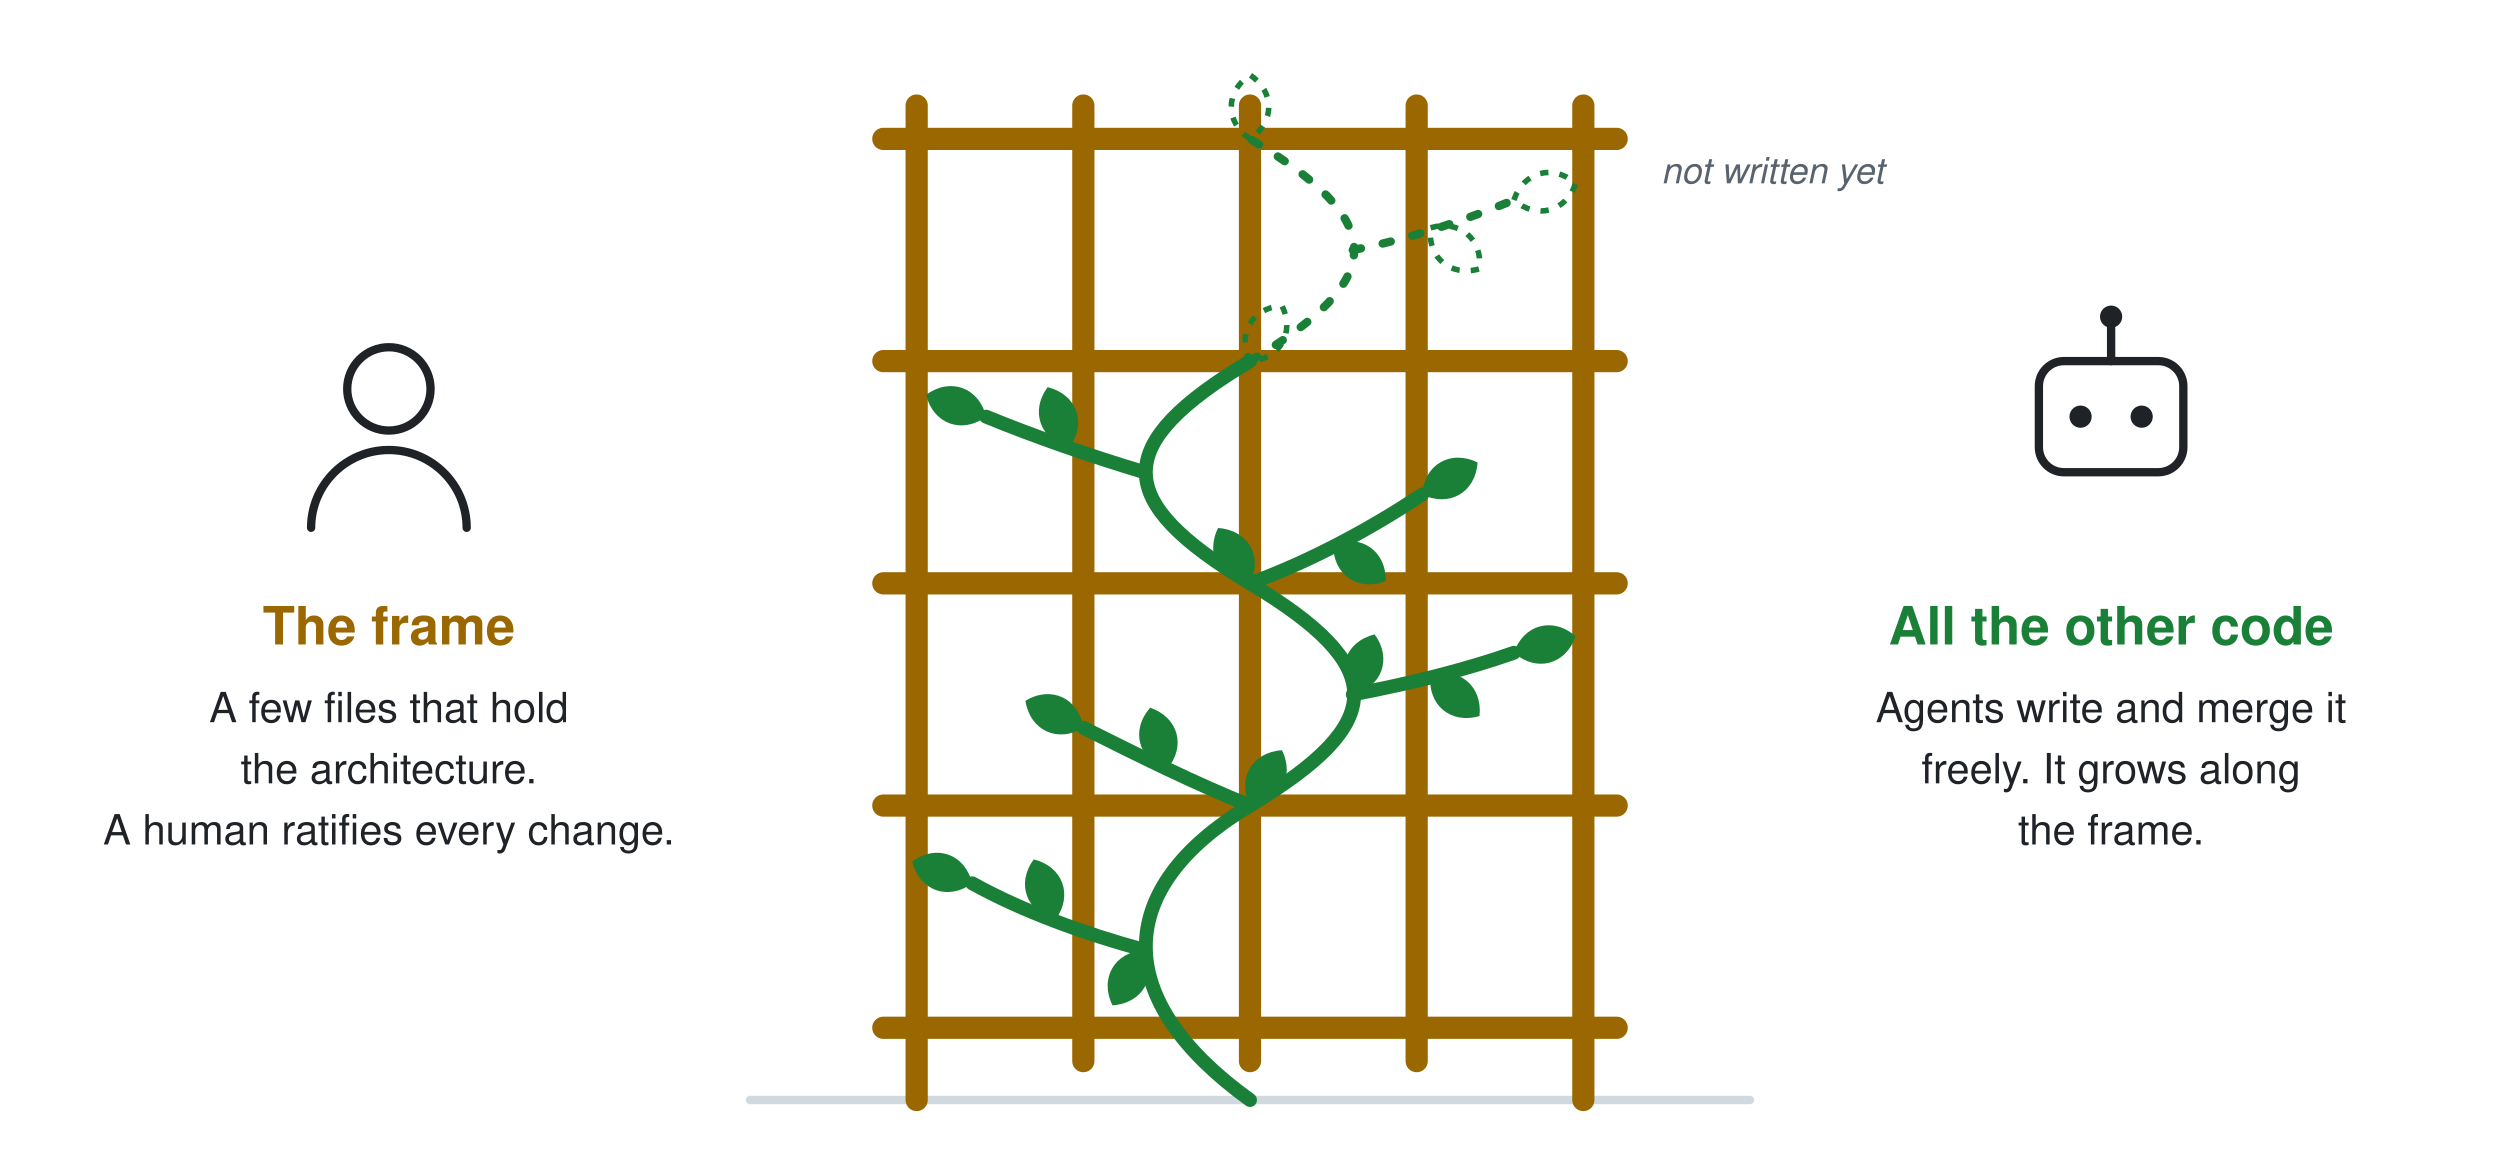
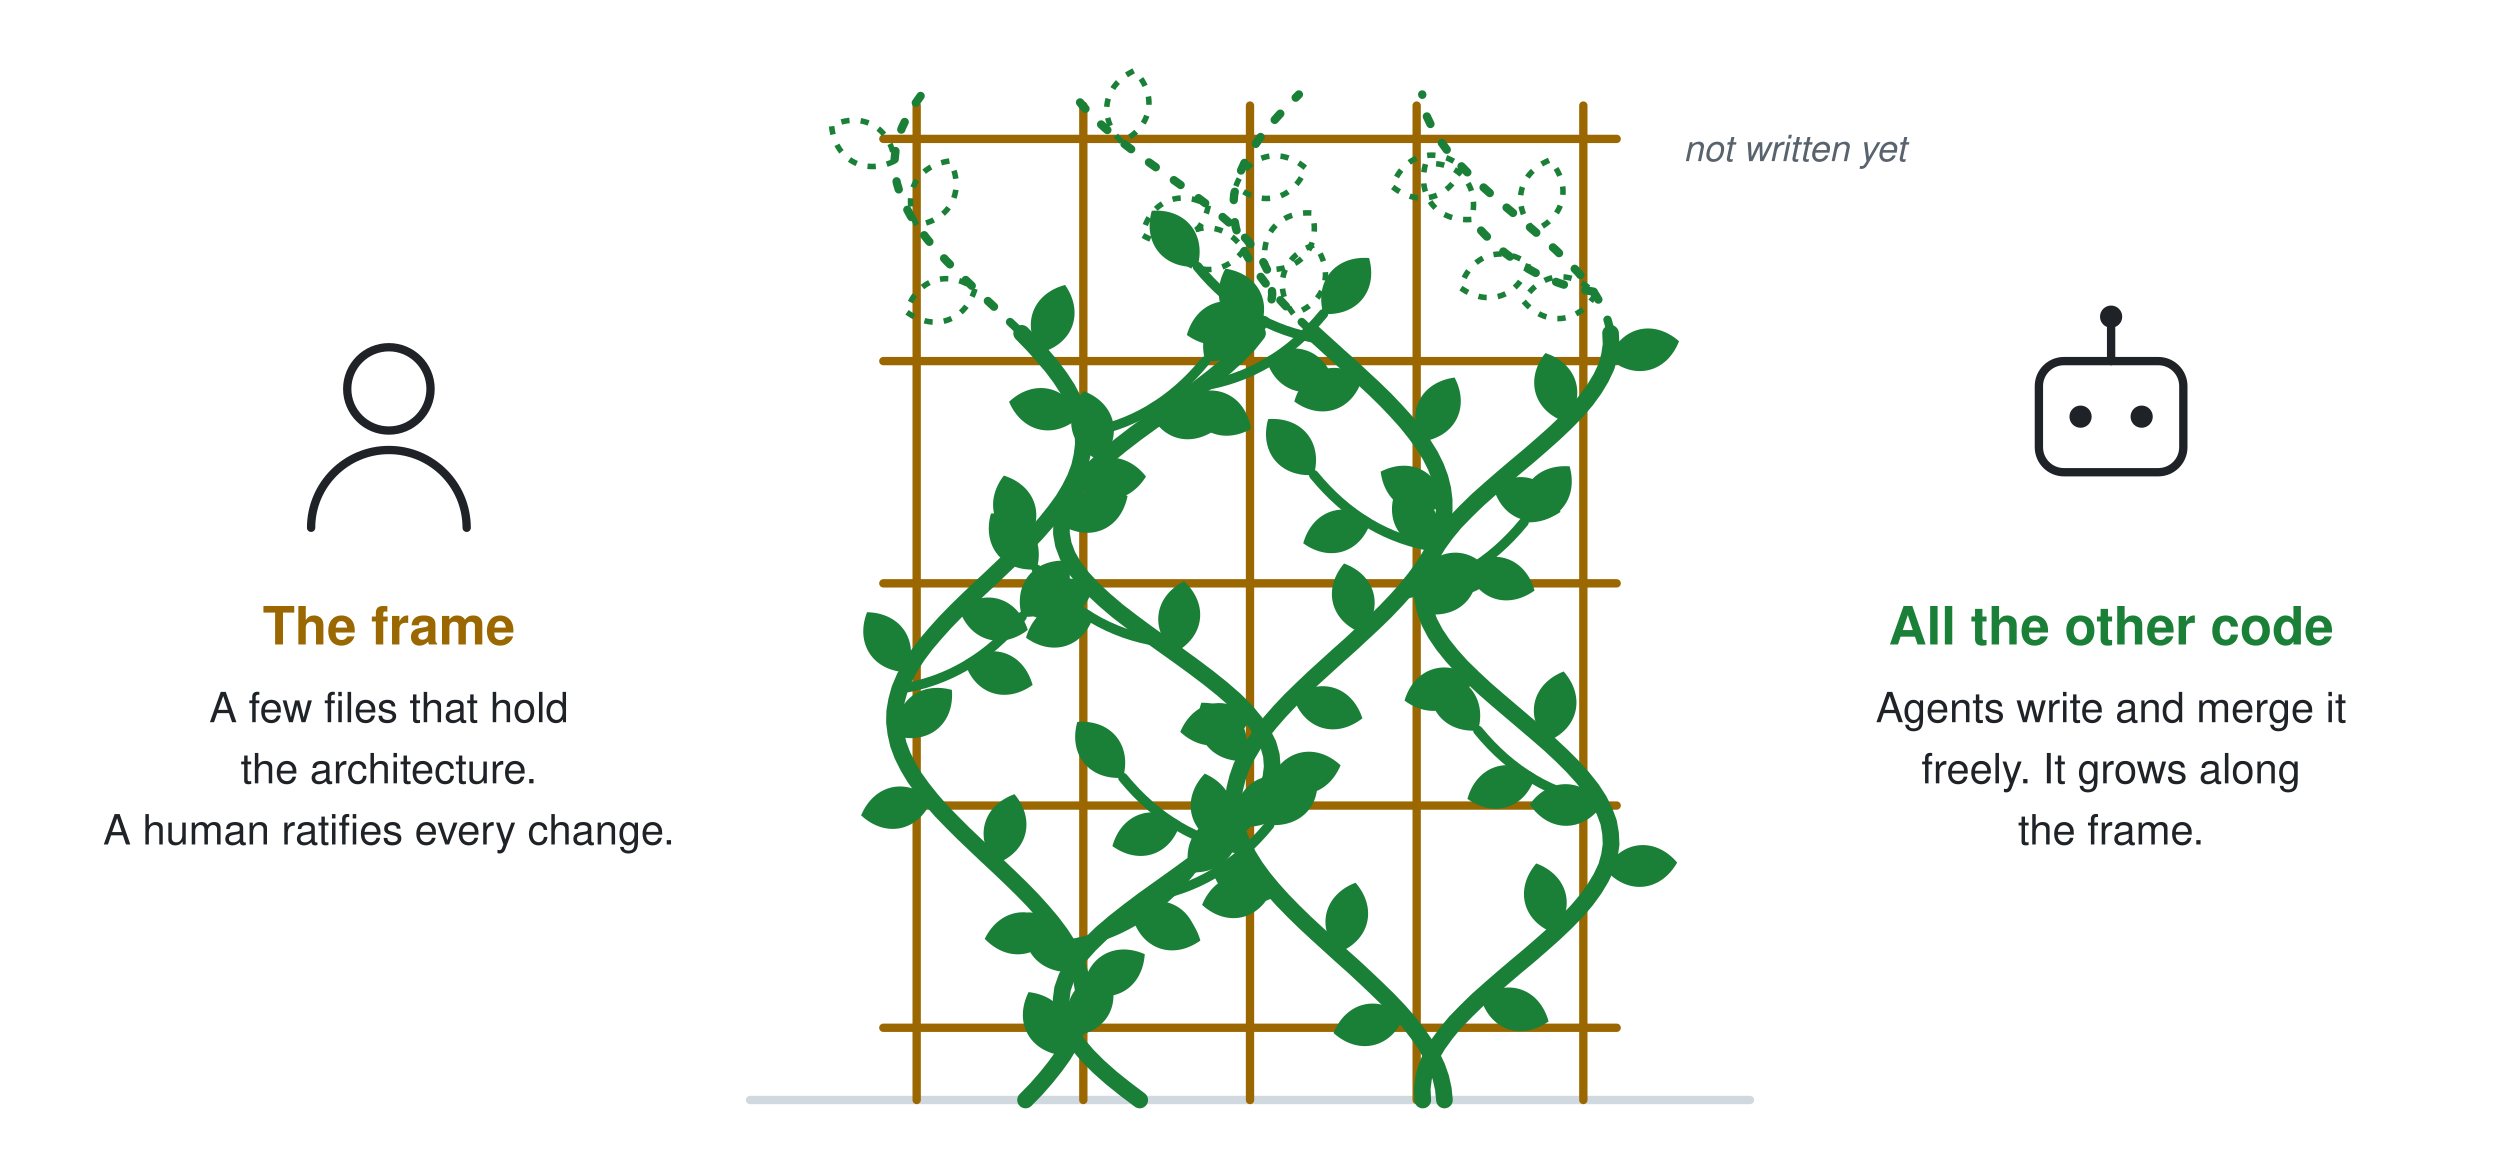
<svg xmlns="http://www.w3.org/2000/svg" viewBox="0 0 900 420" role="img" aria-labelledby="t d" font-family="-apple-system, BlinkMacSystemFont, 'Segoe UI', Helvetica, Arial, sans-serif">
  <line x1="270" y1="396" x2="630" y2="396" stroke="#d1d9e0" stroke-width="3" stroke-linecap="round" />
-   <g stroke="#9a6700" stroke-width="8" stroke-linecap="round">
+   <g stroke="#9a6700" stroke-width="3" stroke-linecap="round">
    <line x1="330" y1="38" x2="330" y2="396" />
-     <line x1="390" y1="38" x2="390" y2="382" />
-     <line x1="450" y1="38" x2="450" y2="382" />
-     <line x1="510" y1="38" x2="510" y2="382" />
+     <line x1="390" y1="38" x2="390" y2="396" />
+     <line x1="450" y1="38" x2="450" y2="396" />
+     <line x1="510" y1="38" x2="510" y2="396" />
    <line x1="570" y1="38" x2="570" y2="396" />
    <line x1="318" y1="50" x2="582" y2="50" />
    <line x1="318" y1="130" x2="582" y2="130" />
    <line x1="318" y1="210" x2="582" y2="210" />
    <line x1="318" y1="290" x2="582" y2="290" />
    <line x1="318" y1="370" x2="582" y2="370" />
  </g>
-   <g fill="none" stroke="#1a7f37" stroke-width="5" stroke-linecap="round">
-     <path d="M450 396 C 400 360, 400 320, 450 290 S 500 240, 450 210 S 400 160, 450 130" />
-     <path d="M412 342 C 390 336, 368 328, 350 318" />
-     <path d="M450 290 C 430 282, 410 272, 390 262" />
-     <path d="M487 250 C 508 246, 528 241, 545 235" />
-     <path d="M450 210 C 472 202, 494 190, 512 178" />
-     <path d="M412 170 C 392 164, 372 157, 355 150" />
+   <g fill="none" stroke="#1a7f37" stroke-linecap="round" stroke-linejoin="round">
+     <g stroke-width="6">
+       <path d="M369.2 396 L373.1 392 L376.6 388 L379.8 384 L382.7 380 L385.1 376 L387.1 372 L388.6 368 L389.5 364 L390 360 L389.9 356 L389.2 352 L388.1 348 L386.4 344 L384.3 340 L381.7 336 L378.7 332 L375.3 328 L371.7 324 L367.8 320 L363.7 316 L359.5 312 L355.2 308 L351 304 L346.8 300 L342.8 296 L338.9 292 L335.4 288 L332.2 284 L329.3 280 L326.9 276 L324.9 272 L323.4 268 L322.5 264 L322 260 L322.1 256 L322.8 252 L323.9 248 L325.6 244 L327.7 240 L330.3 236 L333.3 232 L336.7 228 L340.3 224 L344.2 220 L348.3 216 L352.5 212 L356.8 208 L361 204 L365.2 200 L369.2 196 L373.1 192 L376.6 188 L379.8 184 L382.7 180 L385.1 176 L387.1 172 L388.6 168 L389.5 164 L390 160 L389.9 156 L389.2 152 L388.1 148 L386.4 144 L384.3 140 L381.7 136 L378.7 132 L375.3 128 L371.7 124 L367.8 120" />
+       <path d="M410.3 396 L405 392 L400 388 L395.5 384 L391.5 380 L388.1 376 L385.4 372 L383.5 368 L382.3 364 L382 360 L382.5 356 L383.9 352 L386 348 L388.8 344 L392.4 340 L396.5 336 L401.2 332 L406.3 328 L411.6 324 L417.2 320 L422.8 316 L428.3 312 L433.7 308 L438.8 304 L443.4 300 L447.6 296 L451.1 292 L454 288 L456.1 284 L457.5 280 L458 276 L457.7 272 L456.6 268 L454.6 264 L451.9 260 L448.6 256 L444.6 252 L440 248 L435 244 L429.7 240 L424.2 236 L418.6 232 L413 228 L407.6 224 L402.4 220 L397.7 216 L393.4 212 L389.7 208 L386.6 204 L384.3 200 L382.8 196 L382.1 192 L382.2 188 L383.1 184 L384.8 180 L387.3 176 L390.5 172 L394.4 168 L398.8 164 L403.7 160 L408.9 156 L414.4 152 L420 148 L425.6 144 L431.1 140 L436.3 136 L441.2 132 L445.6 128 L449.5 124 L452.7 120" />
+       <path d="M520 396 L519.6 392 L518.7 388 L517.3 384 L515.4 380 L513.1 376 L510.3 372 L507.2 368 L503.7 364 L499.9 360 L495.8 356 L491.6 352 L487.3 348 L482.8 344 L478.4 340 L474 336 L469.7 332 L465.6 328 L461.7 324 L458.1 320 L454.8 316 L451.9 312 L449.4 308 L447.4 304 L445.8 300 L444.7 296 L444.1 292 L444 288 L444.5 284 L445.5 280 L446.9 276 L448.9 272 L451.3 268 L454.1 264 L457.3 260 L460.8 256 L464.6 252 L468.7 248 L472.9 244 L477.3 240 L481.7 236 L486.2 232 L490.5 228 L494.8 224 L498.9 220 L502.7 216 L506.3 212 L509.5 208 L512.4 204 L514.9 200 L516.9 196 L518.4 192 L519.4 188 L519.9 184 L519.9 180 L519.4 176 L518.4 172 L516.9 168 L514.9 164 L512.4 160 L509.5 156 L506.3 152 L502.7 148 L498.9 144 L494.8 140 L490.5 136 L486.2 132 L481.7 128 L477.3 124 L472.9 120" />
+       <path d="M512.2 396 L512 392 L512.5 388 L513.6 384 L515.3 380 L517.7 376 L520.6 372 L523.9 368 L527.8 364 L531.9 360 L536.4 356 L541 352 L545.7 348 L550.5 344 L555.1 340 L559.6 336 L563.8 332 L567.7 328 L571.1 324 L574 320 L576.4 316 L578.3 312 L579.4 308 L580 304 L579.8 300 L579.1 296 L577.6 292 L575.6 288 L573 284 L569.8 280 L566.2 276 L562.2 272 L557.9 268 L553.3 264 L548.6 260 L543.9 256 L539.2 252 L534.6 248 L530.3 244 L526.2 240 L522.6 236 L519.4 232 L516.7 228 L514.6 224 L513.1 220 L512.2 216 L512 212 L512.5 208 L513.6 204 L515.3 200 L517.7 196 L520.6 192 L523.9 188 L527.8 184 L531.9 180 L536.4 176 L541 172 L545.7 168 L550.5 164 L555.1 160 L559.6 156 L563.8 152 L567.7 148 L571.1 144 L574 140 L576.4 136 L578.3 132 L579.4 128 L580 124 L579.8 120" />
+     </g>
+     <g stroke-width="3.5">
+       <path d="M384.3 340 Q 410.3 336, 428.3 314" />
+       <path d="M323.9 248 Q 349.9 244, 367.9 222" />
+       <path d="M389.9 156 Q 415.9 152, 433.9 130" />
+       <path d="M413 323 Q 439 319, 457 297" />
+       <path d="M417.2 231 Q 391.2 227, 373.2 205" />
+       <path d="M432.4 139 Q 458.4 135, 476.4 113" />
+       <path d="M448.3 306 Q 422.3 302, 404.3 280" />
+       <path d="M504.6 214 Q 530.6 210, 548.6 188" />
+       <path d="M475.1 122 Q 449.1 118, 431.1 96" />
+       <path d="M576.1 289 Q 550.1 285, 532.1 263" />
+       <path d="M517 197 Q 491 193, 473 171" />
+     </g>
    <g stroke-width="3" stroke-dasharray="3 8">
-       <path d="M450 130 C 500 100, 500 80, 450 50" />
-       <path d="M487 90 C 508 86, 528 79, 545 72" />
+       <path d="M365.8 118 L361.6 114 L357.4 110 L353.1 106 L348.9 102 L344.8 98 L340.8 94 L337.1 90 L333.7 86 L330.7 82 L328 78 L325.8 74 L324.1 70 L322.9 66 L322.2 62 L322 58 L322.4 54 L323.3 50 L324.7 46 L326.6 42 L329 38 L331.8 34" />
+       <path d="M454 118 L456.1 114 L457.5 110 L458 106 L457.7 102 L456.6 98 L454.6 94 L451.9 90 L448.6 86 L444.6 82 L440 78 L435 74 L429.7 70 L424.2 66 L418.6 62 L413 58 L407.6 54 L402.4 50 L397.7 46 L393.4 42 L389.7 38 L386.6 34" />
+       <path d="M470.8 118 L466.6 114 L462.7 110 L459 106 L455.6 102 L452.6 98 L450 94 L447.8 90 L446.1 86 L444.9 82 L444.2 78 L444 74 L444.3 70 L445.2 66 L446.5 62 L448.3 58 L450.6 54 L453.3 50 L456.4 46 L459.9 42 L463.6 38 L467.6 34" />
+       <path d="M579.5 118 L578.4 114 L576.7 110 L574.3 106 L571.4 102 L568.1 98 L564.2 94 L560.1 90 L555.6 86 L551 82 L546.3 78 L541.5 74 L536.9 70 L532.4 66 L528.2 62 L524.3 58 L520.9 54 L518 50 L515.6 46 L513.7 42 L512.6 38 L512 34" />
+       <path d="M573.7 105 Q 547.7 101, 529.7 79" />
    </g>
  </g>
-   <path d="M0 0 C 6 -9, 17 -9, 23 0 C 17 9, 6 9, 0 0 Z" transform="translate(350 318) rotate(200)" fill="#1a7f37" />
-   <path d="M0 0 C 6 -9, 17 -9, 23 0 C 17 9, 6 9, 0 0 Z" transform="translate(380 331) rotate(250)" fill="#1a7f37" />
-   <path d="M0 0 C 6 -9, 17 -9, 23 0 C 17 9, 6 9, 0 0 Z" transform="translate(412 342) rotate(120)" fill="#1a7f37" />
-   <path d="M0 0 C 6 -9, 17 -9, 23 0 C 17 9, 6 9, 0 0 Z" transform="translate(390 262) rotate(205)" fill="#1a7f37" />
-   <path d="M0 0 C 6 -9, 17 -9, 23 0 C 17 9, 6 9, 0 0 Z" transform="translate(420 277) rotate(255)" fill="#1a7f37" />
-   <path d="M0 0 C 6 -9, 17 -9, 23 0 C 17 9, 6 9, 0 0 Z" transform="translate(450 290) rotate(300)" fill="#1a7f37" />
-   <path d="M0 0 C 6 -9, 17 -9, 23 0 C 17 9, 6 9, 0 0 Z" transform="translate(545 235) rotate(-15)" fill="#1a7f37" />
-   <path d="M0 0 C 6 -9, 17 -9, 23 0 C 17 9, 6 9, 0 0 Z" transform="translate(515 243) rotate(40)" fill="#1a7f37" />
-   <path d="M0 0 C 6 -9, 17 -9, 23 0 C 17 9, 6 9, 0 0 Z" transform="translate(487 250) rotate(-70)" fill="#1a7f37" />
-   <path d="M0 0 C 6 -9, 17 -9, 23 0 C 17 9, 6 9, 0 0 Z" transform="translate(512 178) rotate(-30)" fill="#1a7f37" />
-   <path d="M0 0 C 6 -9, 17 -9, 23 0 C 17 9, 6 9, 0 0 Z" transform="translate(480 196) rotate(35)" fill="#1a7f37" />
-   <path d="M0 0 C 6 -9, 17 -9, 23 0 C 17 9, 6 9, 0 0 Z" transform="translate(355 150) rotate(200)" fill="#1a7f37" />
-   <path d="M0 0 C 6 -9, 17 -9, 23 0 C 17 9, 6 9, 0 0 Z" transform="translate(385 161) rotate(250)" fill="#1a7f37" />
-   <path d="M0 0 C 6 -9, 17 -9, 23 0 C 17 9, 6 9, 0 0 Z" transform="translate(450 210) rotate(240)" fill="#1a7f37" />
-   <path d="M0 0 C 6 -9, 17 -9, 23 0 C 17 9, 6 9, 0 0 Z" transform="translate(545 72) rotate(-15)" fill="none" stroke="#1a7f37" stroke-width="2" stroke-dasharray="3 4" />
-   <path d="M0 0 C 6 -9, 17 -9, 23 0 C 17 9, 6 9, 0 0 Z" transform="translate(515 82) rotate(40)" fill="none" stroke="#1a7f37" stroke-width="2" stroke-dasharray="3 4" />
-   <path d="M0 0 C 6 -9, 17 -9, 23 0 C 17 9, 6 9, 0 0 Z" transform="translate(450 130) rotate(300)" fill="none" stroke="#1a7f37" stroke-width="2" stroke-dasharray="3 4" />
-   <path d="M0 0 C 6 -9, 17 -9, 23 0 C 17 9, 6 9, 0 0 Z" transform="translate(450 50) rotate(-90)" fill="none" stroke="#1a7f37" stroke-width="2" stroke-dasharray="3 4" />
+   <path d="M0 0 C 7 -10, 19 -10, 26 0 C 19 10, 7 10, 0 0 Z" transform="translate(382.7 380) rotate(-118.5)" fill="#1a7f37" />
+   <path d="M0 0 C 7 -10, 19 -10, 26 0 C 19 10, 7 10, 0 0 Z" transform="translate(389.9 357) rotate(-31.3)" fill="#1a7f37" />
+   <path d="M0 0 C 7 -10, 19 -10, 26 0 C 19 10, 7 10, 0 0 Z" transform="translate(380.2 334) rotate(-188.8)" fill="#1a7f37" />
+   <path d="M0 0 C 7 -10, 19 -10, 26 0 C 19 10, 7 10, 0 0 Z" transform="translate(358.4 311) rotate(-74.8)" fill="#1a7f37" />
+   <path d="M0 0 C 7 -10, 19 -10, 26 0 C 19 10, 7 10, 0 0 Z" transform="translate(335.4 288) rotate(-192.3)" fill="#1a7f37" />
+   <path d="M0 0 C 7 -10, 19 -10, 26 0 C 19 10, 7 10, 0 0 Z" transform="translate(322.7 265) rotate(-39.8)" fill="#1a7f37" />
+   <path d="M0 0 C 7 -10, 19 -10, 26 0 C 19 10, 7 10, 0 0 Z" transform="translate(326.6 242) rotate(-123.8)" fill="#1a7f37" />
+   <path d="M0 0 C 7 -10, 19 -10, 26 0 C 19 10, 7 10, 0 0 Z" transform="translate(345.2 219) rotate(17.4)" fill="#1a7f37" />
+   <path d="M0 0 C 7 -10, 19 -10, 26 0 C 19 10, 7 10, 0 0 Z" transform="translate(369.2 196) rotate(-107.5)" fill="#1a7f37" />
+   <path d="M0 0 C 7 -10, 19 -10, 26 0 C 19 10, 7 10, 0 0 Z" transform="translate(386.6 173) rotate(-3.2)" fill="#1a7f37" />
+   <path d="M0 0 C 7 -10, 19 -10, 26 0 C 19 10, 7 10, 0 0 Z" transform="translate(388.7 150) rotate(-168.1)" fill="#1a7f37" />
+   <path d="M0 0 C 7 -10, 19 -10, 26 0 C 19 10, 7 10, 0 0 Z" transform="translate(374.5 127) rotate(-69.9)" fill="#1a7f37" />
+   <path d="M0 0 C 7 -10, 19 -10, 26 0 C 19 10, 7 10, 0 0 Z" transform="translate(351 104) rotate(-198.6)" fill="none" stroke="#1a7f37" stroke-width="2" stroke-dasharray="3 4" />
+   <path d="M0 0 C 7 -10, 19 -10, 26 0 C 19 10, 7 10, 0 0 Z" transform="translate(330 81) rotate(-62.5)" fill="none" stroke="#1a7f37" stroke-width="2" stroke-dasharray="3 4" />
+   <path d="M0 0 C 7 -10, 19 -10, 26 0 C 19 10, 7 10, 0 0 Z" transform="translate(322 58) rotate(-150.6)" fill="none" stroke="#1a7f37" stroke-width="2" stroke-dasharray="3 4" />
+   <path d="M0 0 C 7 -10, 19 -10, 26 0 C 19 10, 7 10, 0 0 Z" transform="translate(428.3 314) rotate(-50.7)" fill="#1a7f37" />
+   <path d="M0 0 C 7 -10, 19 -10, 26 0 C 19 10, 7 10, 0 0 Z" transform="translate(407.6 330) rotate(19.3)" fill="#1a7f37" />
+   <path d="M0 0 C 7 -10, 19 -10, 26 0 C 19 10, 7 10, 0 0 Z" transform="translate(367.9 222) rotate(-50.7)" fill="#1a7f37" />
+   <path d="M0 0 C 7 -10, 19 -10, 26 0 C 19 10, 7 10, 0 0 Z" transform="translate(347.2 238) rotate(19.3)" fill="#1a7f37" />
+   <path d="M0 0 C 7 -10, 19 -10, 26 0 C 19 10, 7 10, 0 0 Z" transform="translate(433.9 130) rotate(-50.7)" fill="#1a7f37" />
+   <path d="M0 0 C 7 -10, 19 -10, 26 0 C 19 10, 7 10, 0 0 Z" transform="translate(413.2 146) rotate(19.3)" fill="#1a7f37" />
+   <path d="M0 0 C 7 -10, 19 -10, 26 0 C 19 10, 7 10, 0 0 Z" transform="translate(386 373) rotate(-60)" fill="#1a7f37" />
+   <path d="M0 0 C 7 -10, 19 -10, 26 0 C 19 10, 7 10, 0 0 Z" transform="translate(384.8 350) rotate(-124.1)" fill="#1a7f37" />
+   <path d="M0 0 C 7 -10, 19 -10, 26 0 C 19 10, 7 10, 0 0 Z" transform="translate(407.6 327) rotate(25)" fill="#1a7f37" />
+   <path d="M0 0 C 7 -10, 19 -10, 26 0 C 19 10, 7 10, 0 0 Z" transform="translate(438.8 304) rotate(-101.3)" fill="#1a7f37" />
+   <path d="M0 0 C 7 -10, 19 -10, 26 0 C 19 10, 7 10, 0 0 Z" transform="translate(457.2 281) rotate(-12.2)" fill="#1a7f37" />
+   <path d="M0 0 C 7 -10, 19 -10, 26 0 C 19 10, 7 10, 0 0 Z" transform="translate(450.3 258) rotate(-192.2)" fill="#1a7f37" />
+   <path d="M0 0 C 7 -10, 19 -10, 26 0 C 19 10, 7 10, 0 0 Z" transform="translate(422.8 235) rotate(-82.4)" fill="#1a7f37" />
+   <path d="M0 0 C 7 -10, 19 -10, 26 0 C 19 10, 7 10, 0 0 Z" transform="translate(393.4 212) rotate(-197)" fill="#1a7f37" />
+   <path d="M0 0 C 7 -10, 19 -10, 26 0 C 19 10, 7 10, 0 0 Z" transform="translate(382.1 189) rotate(-23.6)" fill="#1a7f37" />
+   <path d="M0 0 C 7 -10, 19 -10, 26 0 C 19 10, 7 10, 0 0 Z" transform="translate(396.5 166) rotate(-104.2)" fill="#1a7f37" />
+   <path d="M0 0 C 7 -10, 19 -10, 26 0 C 19 10, 7 10, 0 0 Z" transform="translate(427 143) rotate(26.1)" fill="#1a7f37" />
+   <path d="M0 0 C 7 -10, 19 -10, 26 0 C 19 10, 7 10, 0 0 Z" transform="translate(452.7 120) rotate(-116.4)" fill="#1a7f37" />
+   <path d="M0 0 C 7 -10, 19 -10, 26 0 C 19 10, 7 10, 0 0 Z" transform="translate(456.1 97) rotate(-51.4)" fill="none" stroke="#1a7f37" stroke-width="2" stroke-dasharray="3 4" />
+   <path d="M0 0 C 7 -10, 19 -10, 26 0 C 19 10, 7 10, 0 0 Z" transform="translate(435 74) rotate(-204.2)" fill="none" stroke="#1a7f37" stroke-width="2" stroke-dasharray="3 4" />
+   <path d="M0 0 C 7 -10, 19 -10, 26 0 C 19 10, 7 10, 0 0 Z" transform="translate(403.7 51) rotate(-79.7)" fill="none" stroke="#1a7f37" stroke-width="2" stroke-dasharray="3 4" />
+   <path d="M0 0 C 7 -10, 19 -10, 26 0 C 19 10, 7 10, 0 0 Z" transform="translate(457 297) rotate(-50.7)" fill="#1a7f37" />
+   <path d="M0 0 C 7 -10, 19 -10, 26 0 C 19 10, 7 10, 0 0 Z" transform="translate(436.3 313) rotate(19.3)" fill="#1a7f37" />
+   <path d="M0 0 C 7 -10, 19 -10, 26 0 C 19 10, 7 10, 0 0 Z" transform="translate(373.2 205) rotate(-129.3)" fill="#1a7f37" />
+   <path d="M0 0 C 7 -10, 19 -10, 26 0 C 19 10, 7 10, 0 0 Z" transform="translate(393.9 221) rotate(-199.3)" fill="#1a7f37" />
+   <path d="M0 0 C 7 -10, 19 -10, 26 0 C 19 10, 7 10, 0 0 Z" transform="translate(476.4 113) rotate(-50.7)" fill="#1a7f37" />
+   <path d="M0 0 C 7 -10, 19 -10, 26 0 C 19 10, 7 10, 0 0 Z" transform="translate(455.7 129) rotate(19.3)" fill="#1a7f37" />
+   <path d="M0 0 C 7 -10, 19 -10, 26 0 C 19 10, 7 10, 0 0 Z" transform="translate(505.4 366) rotate(-193.1)" fill="#1a7f37" />
+   <path d="M0 0 C 7 -10, 19 -10, 26 0 C 19 10, 7 10, 0 0 Z" transform="translate(481.7 343) rotate(-76)" fill="#1a7f37" />
+   <path d="M0 0 C 7 -10, 19 -10, 26 0 C 19 10, 7 10, 0 0 Z" transform="translate(458.1 320) rotate(-192.8)" fill="#1a7f37" />
+   <path d="M0 0 C 7 -10, 19 -10, 26 0 C 19 10, 7 10, 0 0 Z" transform="translate(444.9 297) rotate(-41.6)" fill="#1a7f37" />
+   <path d="M0 0 C 7 -10, 19 -10, 26 0 C 19 10, 7 10, 0 0 Z" transform="translate(447.8 274) rotate(-126.1)" fill="#1a7f37" />
+   <path d="M0 0 C 7 -10, 19 -10, 26 0 C 19 10, 7 10, 0 0 Z" transform="translate(465.6 251) rotate(17)" fill="#1a7f37" />
+   <path d="M0 0 C 7 -10, 19 -10, 26 0 C 19 10, 7 10, 0 0 Z" transform="translate(490.5 228) rotate(-104.8)" fill="#1a7f37" />
+   <path d="M0 0 C 7 -10, 19 -10, 26 0 C 19 10, 7 10, 0 0 Z" transform="translate(511.7 205) rotate(6.6)" fill="#1a7f37" />
+   <path d="M0 0 C 7 -10, 19 -10, 26 0 C 19 10, 7 10, 0 0 Z" transform="translate(520 182) rotate(-152)" fill="#1a7f37" />
+   <path d="M0 0 C 7 -10, 19 -10, 26 0 C 19 10, 7 10, 0 0 Z" transform="translate(511.7 159) rotate(-62.6)" fill="#1a7f37" />
+   <path d="M0 0 C 7 -10, 19 -10, 26 0 C 19 10, 7 10, 0 0 Z" transform="translate(490.5 136) rotate(-199.2)" fill="#1a7f37" />
+   <path d="M0 0 C 7 -10, 19 -10, 26 0 C 19 10, 7 10, 0 0 Z" transform="translate(465.6 113) rotate(-73)" fill="none" stroke="#1a7f37" stroke-width="2" stroke-dasharray="3 4" />
+   <path d="M0 0 C 7 -10, 19 -10, 26 0 C 19 10, 7 10, 0 0 Z" transform="translate(447.8 90) rotate(-177.9)" fill="none" stroke="#1a7f37" stroke-width="2" stroke-dasharray="3 4" />
+   <path d="M0 0 C 7 -10, 19 -10, 26 0 C 19 10, 7 10, 0 0 Z" transform="translate(444.9 67) rotate(-14.4)" fill="none" stroke="#1a7f37" stroke-width="2" stroke-dasharray="3 4" />
+   <path d="M0 0 C 7 -10, 19 -10, 26 0 C 19 10, 7 10, 0 0 Z" transform="translate(404.3 280) rotate(-129.3)" fill="#1a7f37" />
+   <path d="M0 0 C 7 -10, 19 -10, 26 0 C 19 10, 7 10, 0 0 Z" transform="translate(425 296) rotate(-199.3)" fill="#1a7f37" />
+   <path d="M0 0 C 7 -10, 19 -10, 26 0 C 19 10, 7 10, 0 0 Z" transform="translate(548.6 188) rotate(-50.7)" fill="#1a7f37" />
+   <path d="M0 0 C 7 -10, 19 -10, 26 0 C 19 10, 7 10, 0 0 Z" transform="translate(527.9 204) rotate(19.3)" fill="#1a7f37" />
+   <path d="M0 0 C 7 -10, 19 -10, 26 0 C 19 10, 7 10, 0 0 Z" transform="translate(431.1 96) rotate(-129.3)" fill="#1a7f37" />
+   <path d="M0 0 C 7 -10, 19 -10, 26 0 C 19 10, 7 10, 0 0 Z" transform="translate(451.8 112) rotate(-199.3)" fill="#1a7f37" />
+   <path d="M0 0 C 7 -10, 19 -10, 26 0 C 19 10, 7 10, 0 0 Z" transform="translate(533 359) rotate(19.6)" fill="#1a7f37" />
+   <path d="M0 0 C 7 -10, 19 -10, 26 0 C 19 10, 7 10, 0 0 Z" transform="translate(559.6 336) rotate(-104.6)" fill="#1a7f37" />
+   <path d="M0 0 C 7 -10, 19 -10, 26 0 C 19 10, 7 10, 0 0 Z" transform="translate(577.9 313) rotate(-5.5)" fill="#1a7f37" />
+   <path d="M0 0 C 7 -10, 19 -10, 26 0 C 19 10, 7 10, 0 0 Z" transform="translate(576.7 290) rotate(-179.1)" fill="#1a7f37" />
+   <path d="M0 0 C 7 -10, 19 -10, 26 0 C 19 10, 7 10, 0 0 Z" transform="translate(556.8 267) rotate(-76.4)" fill="#1a7f37" />
+   <path d="M0 0 C 7 -10, 19 -10, 26 0 C 19 10, 7 10, 0 0 Z" transform="translate(530.3 244) rotate(-198.4)" fill="#1a7f37" />
+   <path d="M0 0 C 7 -10, 19 -10, 26 0 C 19 10, 7 10, 0 0 Z" transform="translate(513.4 221) rotate(-46.6)" fill="#1a7f37" />
+   <path d="M0 0 C 7 -10, 19 -10, 26 0 C 19 10, 7 10, 0 0 Z" transform="translate(516.4 198) rotate(-121.7)" fill="#1a7f37" />
+   <path d="M0 0 C 7 -10, 19 -10, 26 0 C 19 10, 7 10, 0 0 Z" transform="translate(537.5 175) rotate(21)" fill="#1a7f37" />
+   <path d="M0 0 C 7 -10, 19 -10, 26 0 C 19 10, 7 10, 0 0 Z" transform="translate(563.8 152) rotate(-106.7)" fill="#1a7f37" />
+   <path d="M0 0 C 7 -10, 19 -10, 26 0 C 19 10, 7 10, 0 0 Z" transform="translate(579.2 129) rotate(-13.7)" fill="#1a7f37" />
+   <path d="M0 0 C 7 -10, 19 -10, 26 0 C 19 10, 7 10, 0 0 Z" transform="translate(574.3 106) rotate(-185.2)" fill="none" stroke="#1a7f37" stroke-width="2" stroke-dasharray="3 4" />
+   <path d="M0 0 C 7 -10, 19 -10, 26 0 C 19 10, 7 10, 0 0 Z" transform="translate(552.2 83) rotate(-77.4)" fill="none" stroke="#1a7f37" stroke-width="2" stroke-dasharray="3 4" />
+   <path d="M0 0 C 7 -10, 19 -10, 26 0 C 19 10, 7 10, 0 0 Z" transform="translate(526.2 60) rotate(-196)" fill="none" stroke="#1a7f37" stroke-width="2" stroke-dasharray="3 4" />
+   <path d="M0 0 C 7 -10, 19 -10, 26 0 C 19 10, 7 10, 0 0 Z" transform="translate(532.1 263) rotate(-129.3)" fill="#1a7f37" />
+   <path d="M0 0 C 7 -10, 19 -10, 26 0 C 19 10, 7 10, 0 0 Z" transform="translate(552.8 279) rotate(-199.3)" fill="#1a7f37" />
+   <path d="M0 0 C 7 -10, 19 -10, 26 0 C 19 10, 7 10, 0 0 Z" transform="translate(473 171) rotate(-129.3)" fill="#1a7f37" />
+   <path d="M0 0 C 7 -10, 19 -10, 26 0 C 19 10, 7 10, 0 0 Z" transform="translate(493.7 187) rotate(-199.3)" fill="#1a7f37" />
+   <path d="M0 0 C 7 -10, 19 -10, 26 0 C 19 10, 7 10, 0 0 Z" transform="translate(529.7 79) rotate(-129.3)" fill="none" stroke="#1a7f37" stroke-width="2" stroke-dasharray="3 4" />
+   <path d="M0 0 C 7 -10, 19 -10, 26 0 C 19 10, 7 10, 0 0 Z" transform="translate(550.3 95) rotate(-199.3)" fill="none" stroke="#1a7f37" stroke-width="2" stroke-dasharray="3 4" />
  <g fill="none" stroke="#1f2328" stroke-width="3" stroke-linecap="round">
    <circle cx="140" cy="140" r="15" />
    <path d="M112 190 a28 28 0 0 1 56 0" />
  </g>
  <g text-anchor="middle" fill="#1f2328" font-size="15">
    <text x="140" y="232" font-size="19" font-weight="600" fill="#9a6700">The frame</text>
    <text x="140" y="260">A few files that hold</text>
    <text x="140" y="282">the architecture.</text>
    <text x="140" y="304">A human ratifies every change.</text>
  </g>
  <g fill="none" stroke="#1f2328" stroke-width="3" stroke-linecap="round" stroke-linejoin="round">
    <rect x="734" y="130" width="52" height="40" rx="9" />
    <line x1="760" y1="130" x2="760" y2="118" />
  </g>
  <g fill="#1f2328">
    <circle cx="760" cy="114" r="4" />
    <circle cx="749" cy="150" r="4" />
    <circle cx="771" cy="150" r="4" />
  </g>
  <g text-anchor="middle" fill="#1f2328" font-size="15">
    <text x="760" y="232" font-size="19" font-weight="600" fill="#1a7f37">All the other code</text>
    <text x="760" y="260">Agents write and merge it</text>
    <text x="760" y="282">freely. It grows along</text>
    <text x="760" y="304">the frame.</text>
  </g>
-   <text x="598" y="66" font-size="13" font-style="italic" fill="#59636e">not written yet</text>
+   <text x="606" y="58" font-size="13" font-style="italic" fill="#59636e">not written yet</text>
</svg>
